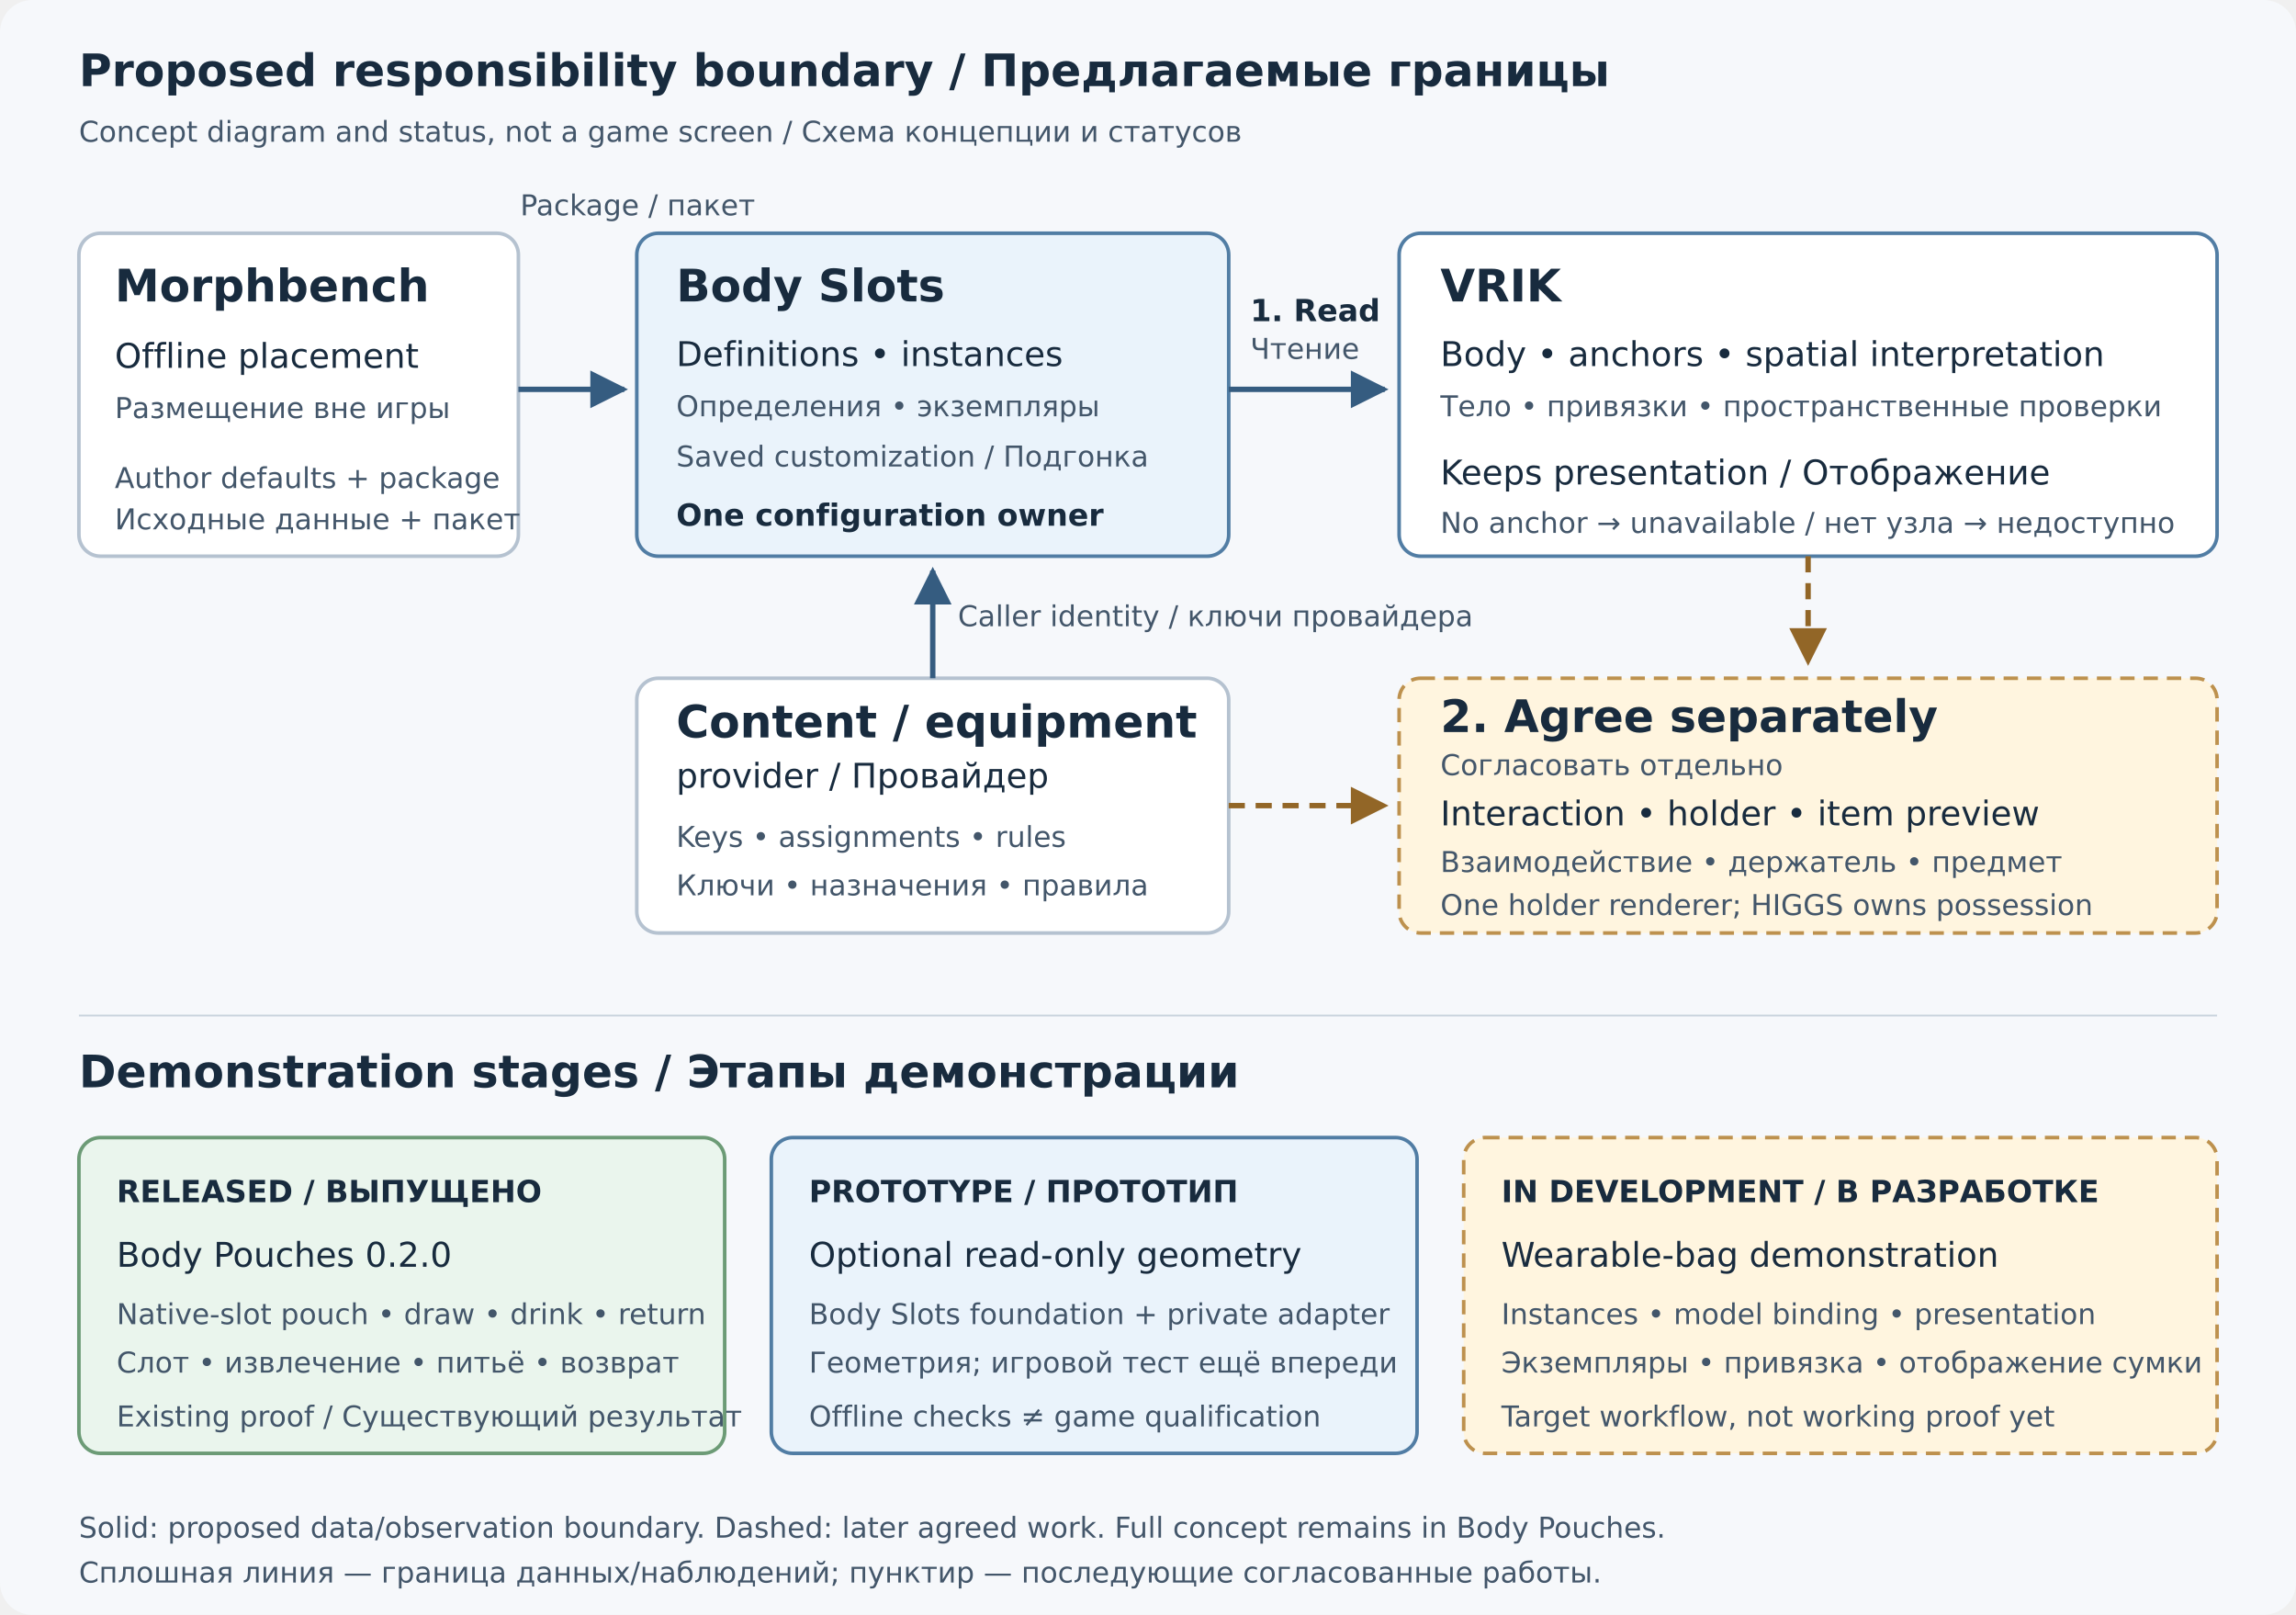
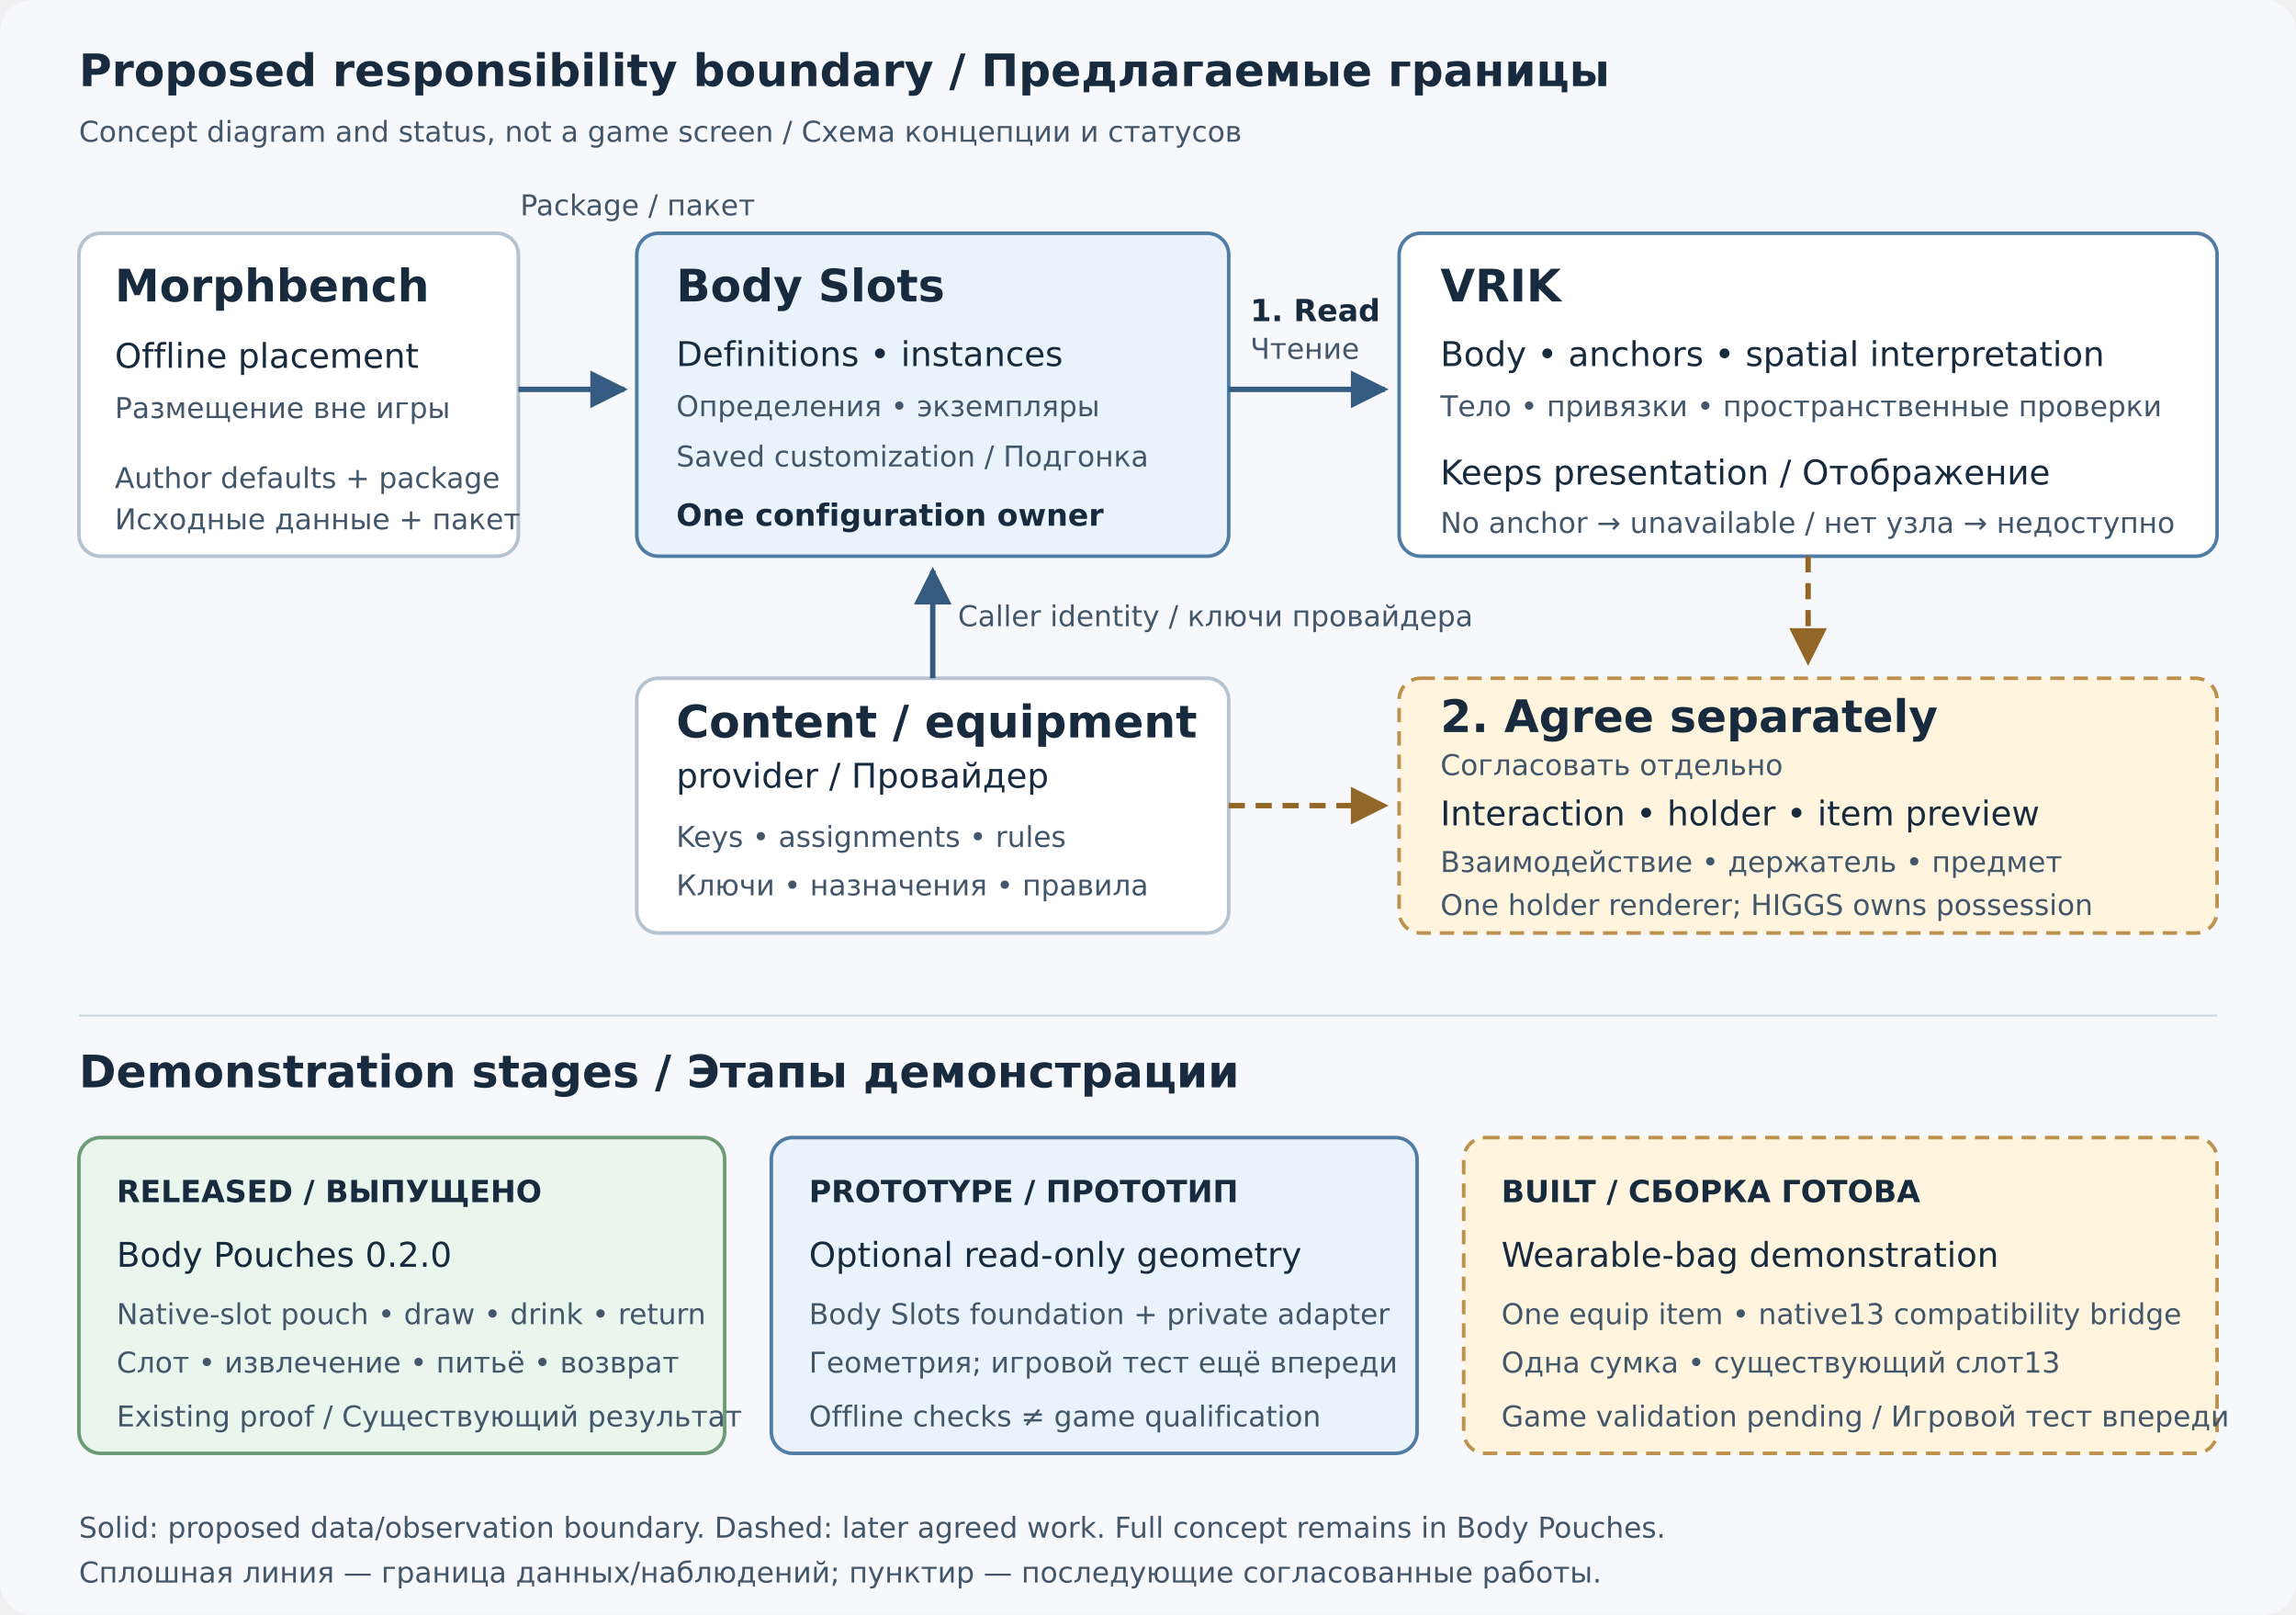
<svg xmlns="http://www.w3.org/2000/svg" width="1280" height="900" viewBox="0 0 1280 900" role="img" aria-labelledby="title desc">
  <defs>
    <marker id="arrow" viewBox="0 0 10 10" refX="9" refY="5" markerWidth="7" markerHeight="7" orient="auto">
      <path d="M 0 0 L 10 5 L 0 10 z" fill="#355c80" />
    </marker>
    <marker id="plannedArrow" viewBox="0 0 10 10" refX="9" refY="5" markerWidth="7" markerHeight="7" orient="auto">
      <path d="M 0 0 L 10 5 L 0 10 z" fill="#926627" />
    </marker>
    <style>
      text { font-family: "Segoe UI", "DejaVu Sans", sans-serif; fill: #182b3e; }
      .h { font-size: 25px; font-weight: 700; }
      .t { font-size: 19px; }
      .s { font-size: 16px; fill: #43566a; }
      .label { font-size: 17px; font-weight: 600; }
      .arrow { fill: none; stroke: #355c80; stroke-width: 3; marker-end: url(#arrow); }
      .planned { fill: none; stroke: #926627; stroke-width: 3; stroke-dasharray: 9 6; marker-end: url(#plannedArrow); }
    </style>
  </defs>
  <rect width="1280" height="900" rx="18" fill="#f6f8fb" />
  <text x="44" y="48" class="h">Proposed responsibility boundary / Предлагаемые границы</text>
  <text x="44" y="79" class="s">Concept diagram and status, not a game screen / Схема концепции и статусов</text>
  <rect x="44" y="130" width="245" height="180" rx="12" fill="#ffffff" stroke="#b5c2d0" stroke-width="2" />
  <text x="64" y="168" class="h">Morphbench</text>
  <text x="64" y="205" class="t">Offline placement</text>
  <text x="64" y="233" class="s">Размещение вне игры</text>
  <text x="64" y="272" class="s">Author defaults + package</text>
  <text x="64" y="295" class="s">Исходные данные + пакет</text>
  <rect x="355" y="130" width="330" height="180" rx="12" fill="#eaf3fb" stroke="#517da4" stroke-width="2" />
  <text x="377" y="168" class="h">Body Slots</text>
  <text x="377" y="204" class="t">Definitions • instances</text>
  <text x="377" y="232" class="s">Определения • экземпляры</text>
  <text x="377" y="260" class="s">Saved customization / Подгонка</text>
  <text x="377" y="293" class="label">One configuration owner</text>
  <rect x="780" y="130" width="456" height="180" rx="12" fill="#ffffff" stroke="#517da4" stroke-width="2" />
  <text x="803" y="168" class="h">VRIK</text>
  <text x="803" y="204" class="t">Body • anchors • spatial interpretation</text>
  <text x="803" y="232" class="s">Тело • привязки • пространственные проверки</text>
  <text x="803" y="270" class="t">Keeps presentation / Отображение</text>
  <text x="803" y="297" class="s">No anchor → unavailable / нет узла → недоступно</text>
  <path d="M 289 217 H 348" class="arrow" />
  <text x="290" y="120" class="s">Package / пакет</text>
  <path d="M 685 217 H 772" class="arrow" />
  <text x="697" y="179" class="label">1. Read</text>
  <text x="697" y="200" class="s">Чтение</text>
  <rect x="355" y="378" width="330" height="142" rx="12" fill="#ffffff" stroke="#b5c2d0" stroke-width="2" />
  <text x="377" y="411" class="h">Content / equipment</text>
  <text x="377" y="439" class="t">provider / Провайдер</text>
  <text x="377" y="472" class="s">Keys • assignments • rules</text>
  <text x="377" y="499" class="s">Ключи • назначения • правила</text>
  <path d="M 520 378 V 318" class="arrow" />
  <text x="534" y="349" class="s">Caller identity / ключи провайдера</text>
  <rect x="780" y="378" width="456" height="142" rx="12" fill="#fff5df" stroke="#bd914e" stroke-width="2" stroke-dasharray="8 5" />
  <text x="803" y="408" class="h">2. Agree separately</text>
  <text x="803" y="432" class="s">Согласовать отдельно</text>
  <text x="803" y="460" class="t">Interaction • holder • item preview</text>
  <text x="803" y="486" class="s">Взаимодействие • держатель • предмет</text>
  <text x="803" y="510" class="s">One holder renderer; HIGGS owns possession</text>
  <path d="M 1008 310 V 369" class="planned" />
  <path d="M 685 449 H 772" class="planned" />
  <line x1="44" y1="566" x2="1236" y2="566" stroke="#c9d3dd" />
  <text x="44" y="606" class="h">Demonstration stages / Этапы демонстрации</text>
  <rect x="44" y="634" width="360" height="176" rx="12" fill="#eaf5ed" stroke="#6c9b76" stroke-width="2" />
  <text x="65" y="670" class="label">RELEASED / ВЫПУЩЕНО</text>
  <text x="65" y="706" class="t">Body Pouches 0.2.0</text>
  <text x="65" y="738" class="s">Native-slot pouch • draw • drink • return</text>
  <text x="65" y="765" class="s">Слот • извлечение • питьё • возврат</text>
  <text x="65" y="795" class="s">Existing proof / Существующий результат</text>
  <rect x="430" y="634" width="360" height="176" rx="12" fill="#eaf3fb" stroke="#517da4" stroke-width="2" />
  <text x="451" y="670" class="label">PROTOTYPE / ПРОТОТИП</text>
  <text x="451" y="706" class="t">Optional read-only geometry</text>
  <text x="451" y="738" class="s">Body Slots foundation + private adapter</text>
  <text x="451" y="765" class="s">Геометрия; игровой тест ещё впереди</text>
  <text x="451" y="795" class="s">Offline checks ≠ game qualification</text>
  <rect x="816" y="634" width="420" height="176" rx="12" fill="#fff5df" stroke="#bd914e" stroke-width="2" stroke-dasharray="8 5" />
-   <text x="837" y="670" class="label">IN DEVELOPMENT / В РАЗРАБОТКЕ</text>
+   <text x="837" y="670" class="label">BUILT / СБОРКА ГОТОВА</text>
  <text x="837" y="706" class="t">Wearable-bag demonstration</text>
-   <text x="837" y="738" class="s">Instances • model binding • presentation</text>
-   <text x="837" y="765" class="s">Экземпляры • привязка • отображение сумки</text>
-   <text x="837" y="795" class="s">Target workflow, not working proof yet</text>
+   <text x="837" y="738" class="s">One equip item • native13 compatibility bridge</text>
+   <text x="837" y="765" class="s">Одна сумка • существующий слот13</text>
+   <text x="837" y="795" class="s">Game validation pending / Игровой тест впереди</text>
  <text x="44" y="857" class="s">Solid: proposed data/observation boundary. Dashed: later agreed work. Full concept remains in Body Pouches.</text>
  <text x="44" y="882" class="s">Сплошная линия — граница данных/наблюдений; пунктир — последующие согласованные работы.</text>
</svg>
